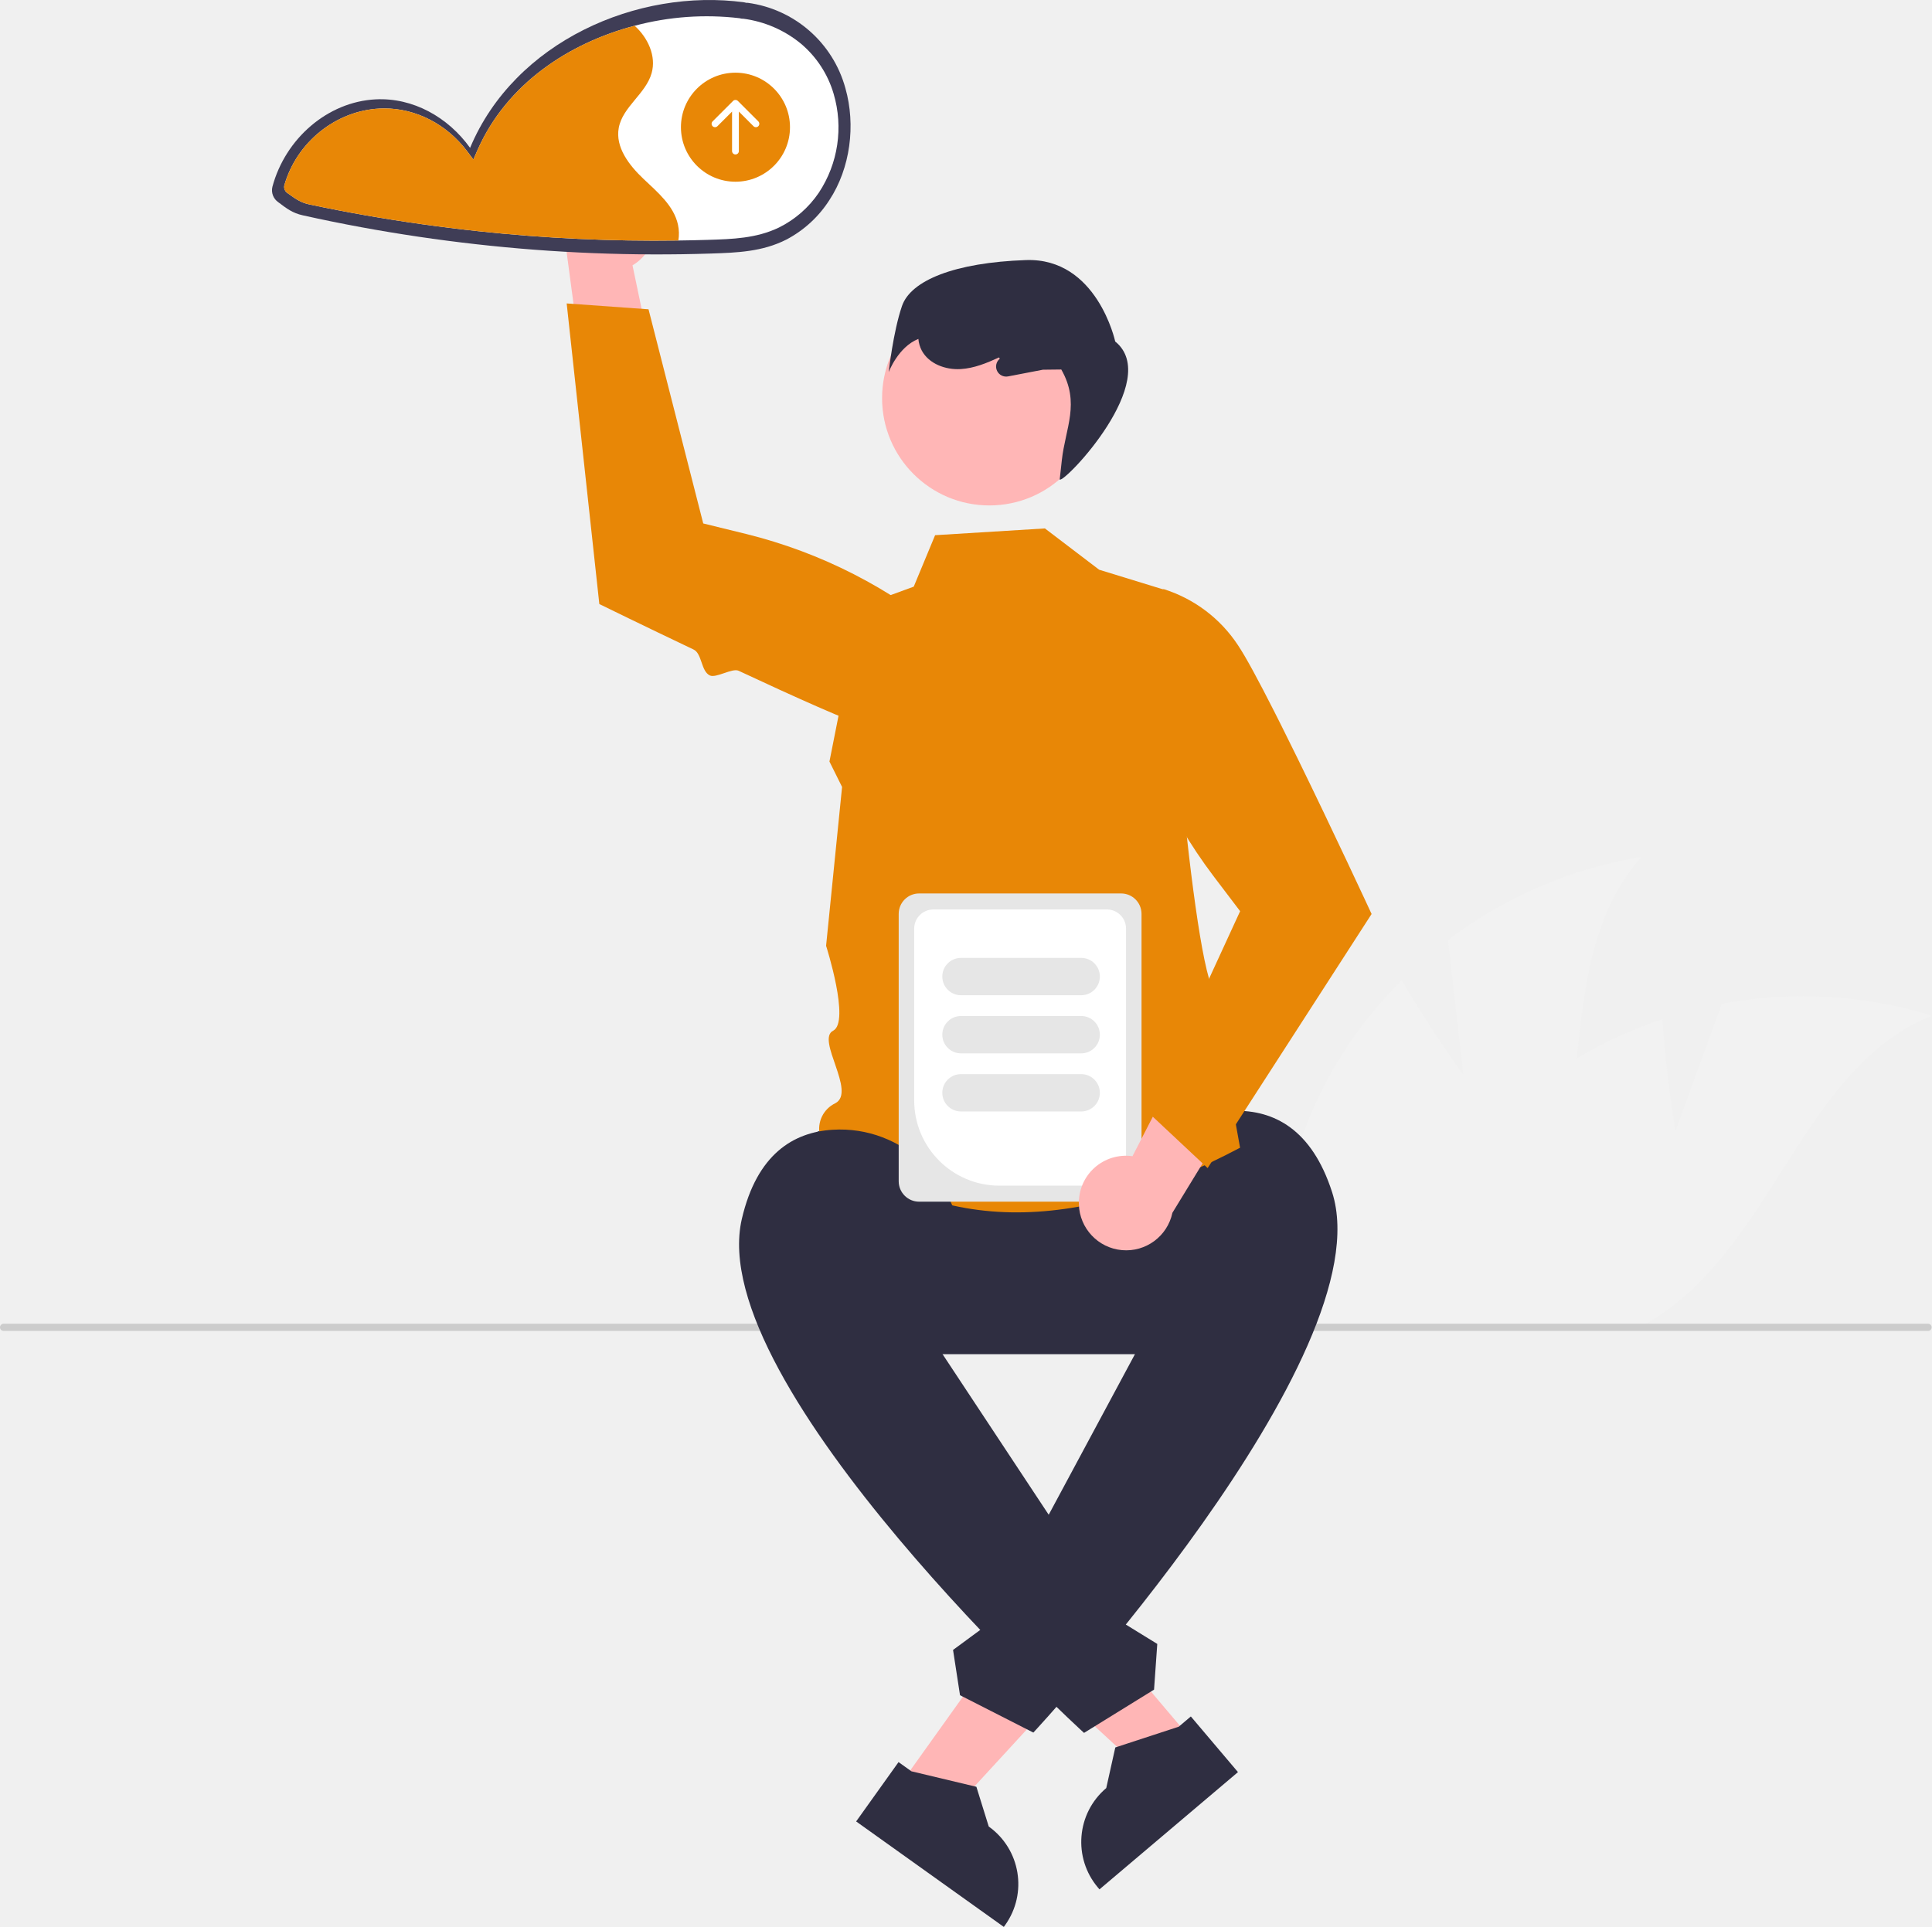
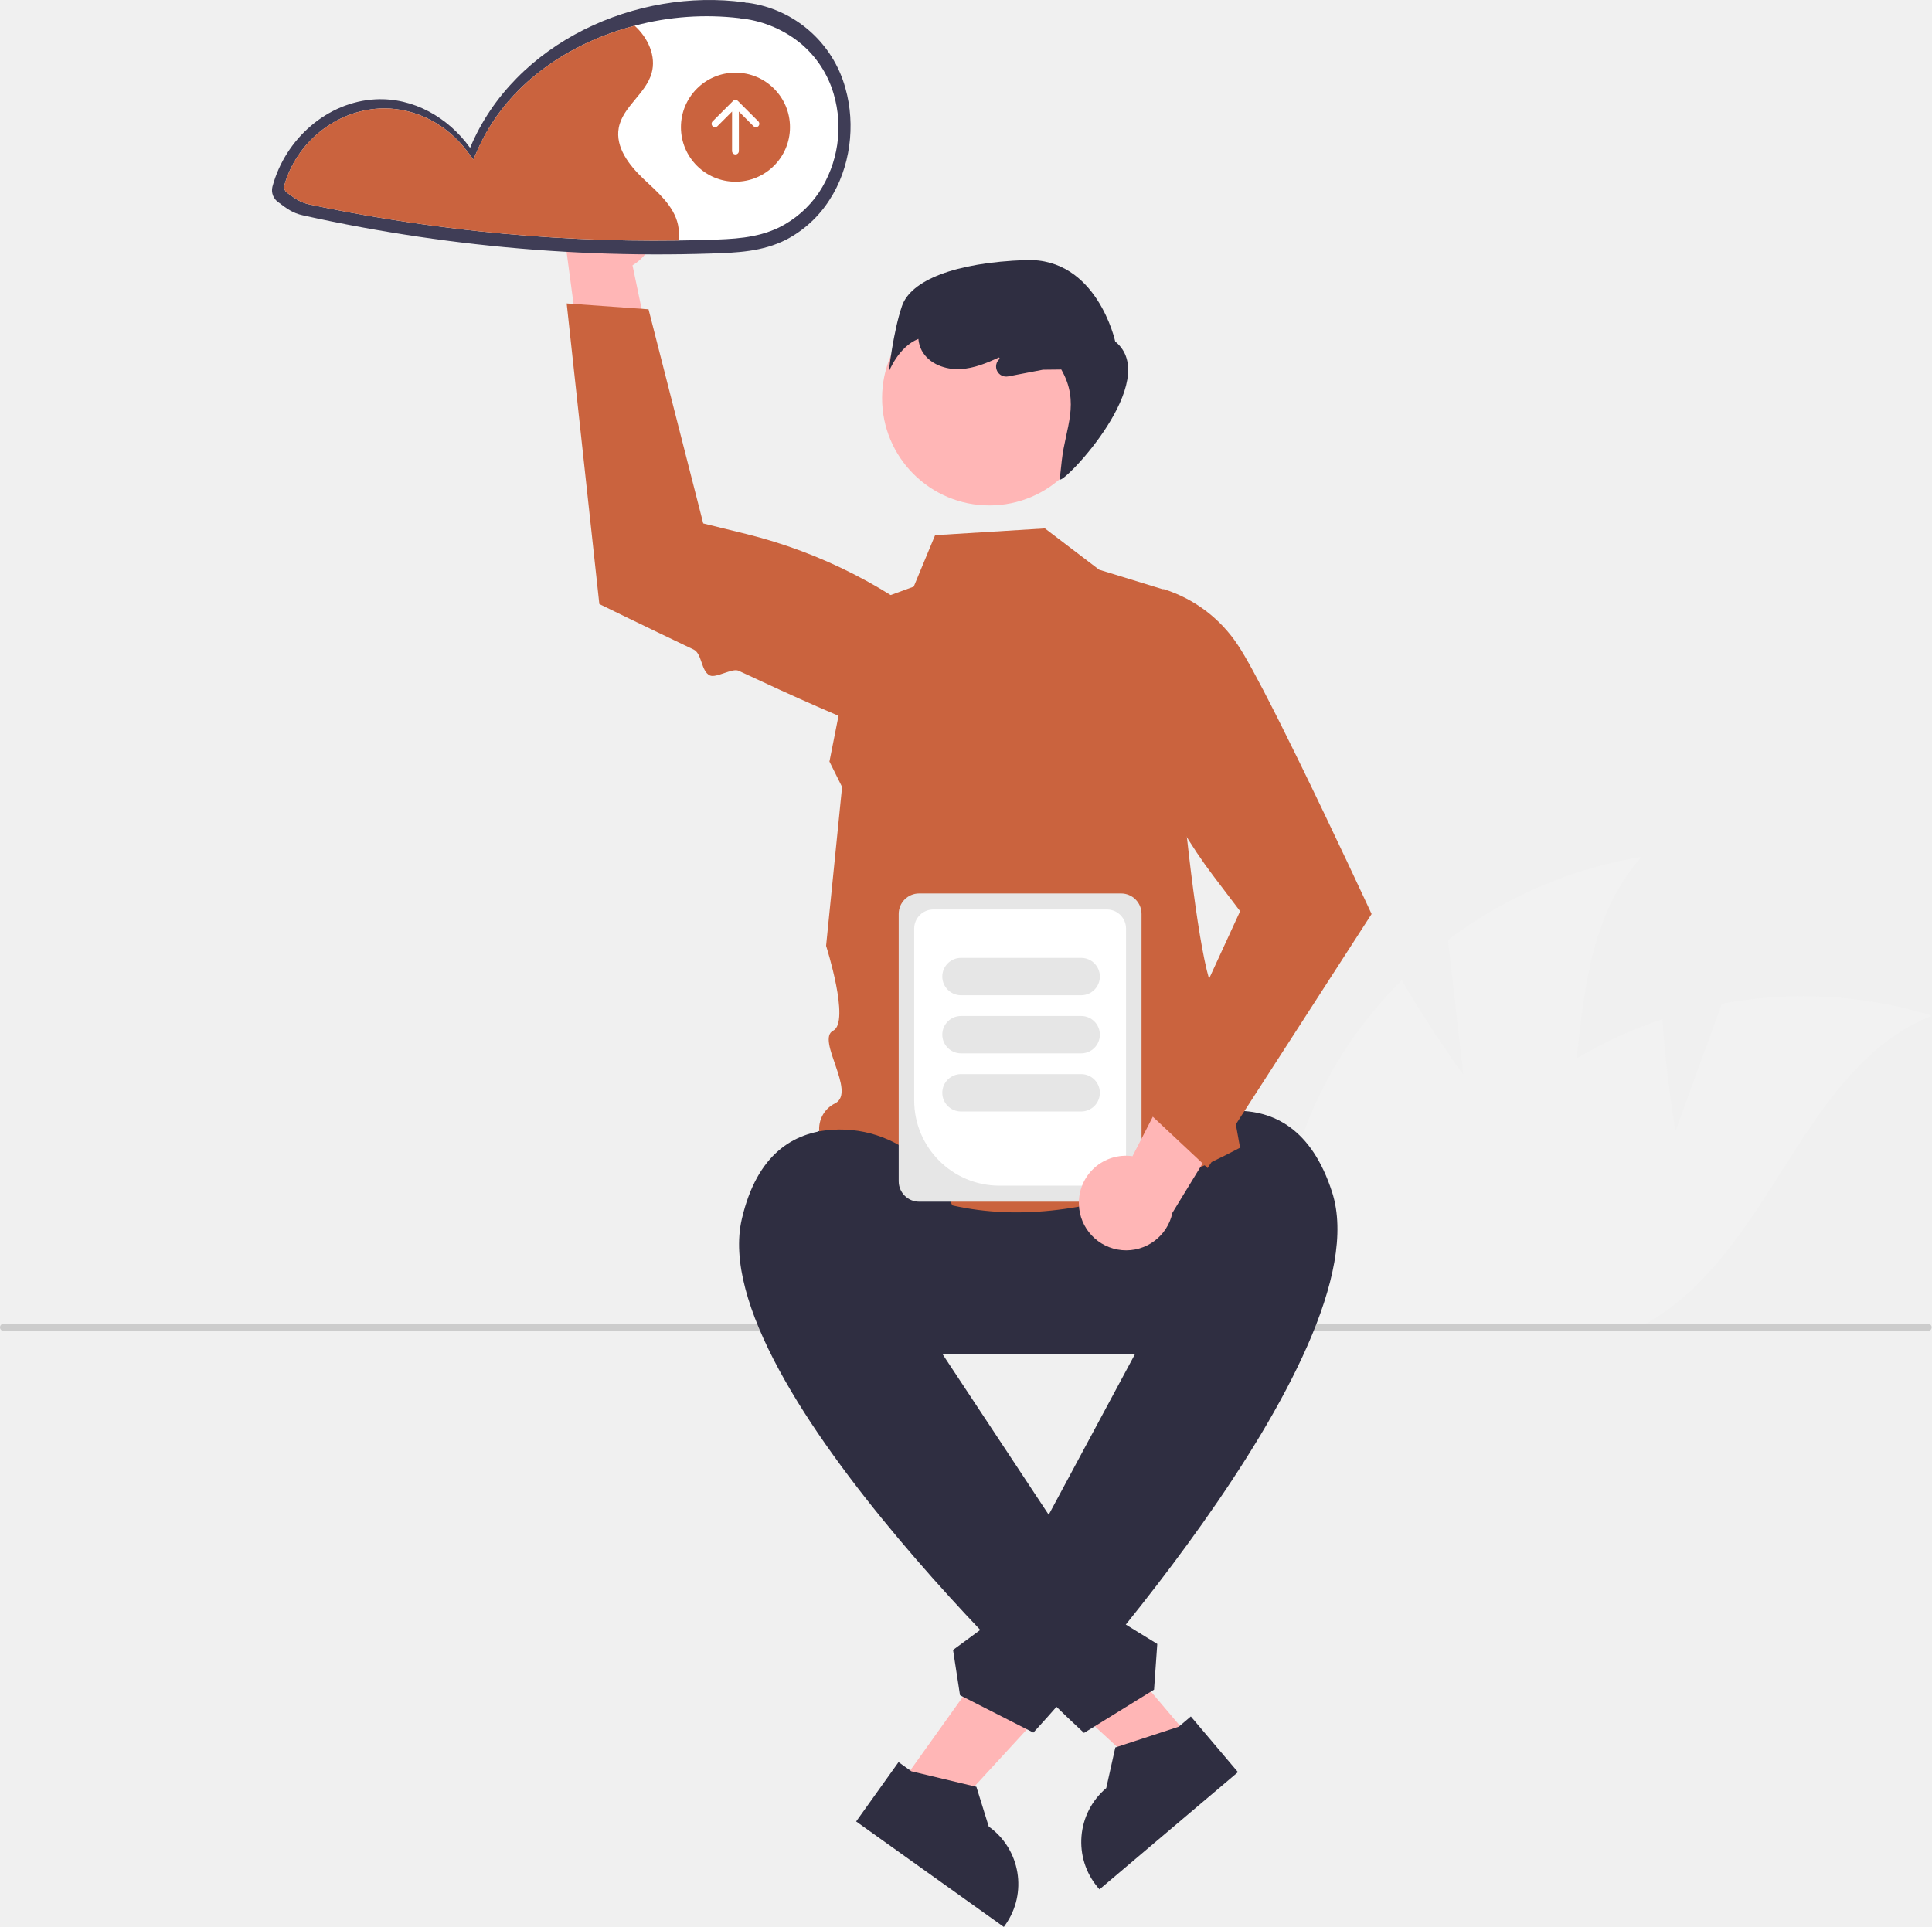
<svg xmlns="http://www.w3.org/2000/svg" data-name="Layer 1" width="637.79" height="636.228" viewBox="0 0 637.79 636.228">
  <path d="M822.975,414.836c-15.98,17.94-18.81,42-21.37,66.54-1.91,18.15-3.67,36.57-10.5,52.98a86.179,86.179,0,0,1-26.67,34.6c-1.05.82-2.12,1.61-3.21,2.38h-58.27c-.09-.79-.16-1.59-.23-2.38a145.525,145.525,0,0,1,19.4-85.65,140.544,140.544,0,0,1,21.75-27.77c9.09,15.87,20.31,31.21,20.31,31.21l-5.07-44.48A144.495,144.495,0,0,1,822.975,414.836Z" transform="translate(-281.105 -131.8859)" fill="#f2f2f2" />
  <path d="M918.895,467.246c-38.8,15.53-50.23,65.4-81.83,92.76a83.252,83.252,0,0,1-12.56,8.95c-1.44.84-2.9,1.64-4.39,2.38H736.235c.2-.79.39-1.59.6-2.38,8.94-34.69,31.11-65.95,61.26-85.4,1.16-.75,2.33-1.48,3.51-2.18a141.249,141.249,0,0,1,28.34-12.98c1.06,18.25,4.26,36.99,4.26,36.99l15.3-42.07A144.48,144.48,0,0,1,918.895,467.246Z" transform="translate(-281.105 -131.8859)" fill="#f2f2f2" />
  <path d="M918.775,570.146a1.187,1.187,0,0,1-1.19,1.19H282.295a1.19,1.19,0,1,1,0-2.38H917.585A1.186,1.186,0,0,1,918.775,570.146Z" transform="translate(-281.105 -131.8859)" fill="#ccc" />
  <path d="M680.516,579.019H569.5a39.047,39.047,0,1,1,0-78.094H680.516a39.047,39.047,0,1,1,0,78.094Z" transform="translate(-281.105 -131.8859)" fill="#2f2e41" />
  <polygon points="296.957 589.503 312.076 600.303 360.93 547.126 338.615 531.186 296.957 589.503" fill="#ffb6b6" />
  <path d="M577.732,713.697l4.256,3.04,21.441,5.113,4.078,13.117.001.001a23.32,23.32,0,0,1,5.419,32.53l-.441.617-48.75-34.825Z" transform="translate(-281.105 -131.8859)" fill="#2f2e41" />
  <path d="M663.895,563.886,649.408,542.584c-1.775-23.116,16.018-43.477,39.197-43.931C701.514,498.4,714.132,504.591,720.861,525.529c17.305,53.841-98.627,178.422-98.627,178.422L598.026,691.616l-2.302-14.951,12.244-9.015L606.921,654.824l11.819-6.849Z" transform="translate(-281.105 -131.8859)" fill="#2f2e41" />
-   <path d="M626.049,306.362l17.907,13.635,21.595,6.636s8.928,125.581,16.972,133.625.789,8.261,2.406,18.711,5.545,31.872,5.545,31.872c-54.3,28.743-101.112,29.514-138.714-4.12a9.366,9.366,0,0,1,5.11-10.571c6.998-3.713-6.451-21.045-.732-23.943s-2.325-28.037-2.325-28.037l5.277-52.45-4.169-8.384,10.174-51.302,17.654-6.447,7.052-16.991Z" transform="translate(-281.105 -131.8859)" fill="#e88706" />
+   <path d="M626.049,306.362l17.907,13.635,21.595,6.636s8.928,125.581,16.972,133.625.789,8.261,2.406,18.711,5.545,31.872,5.545,31.872c-54.3,28.743-101.112,29.514-138.714-4.12a9.366,9.366,0,0,1,5.11-10.571c6.998-3.713-6.451-21.045-.732-23.943s-2.325-28.037-2.325-28.037l5.277-52.45-4.169-8.384,10.174-51.302,17.654-6.447,7.052-16.991Z" transform="translate(-281.105 -131.8859)" fill="#ca633e" />
  <circle cx="326.613" cy="131.467" r="35.42" fill="#ffb6b6" />
  <path d="M493.636,195.991a15.523,15.523,0,0,1-3.725,23.509l11.283,53.997-26.653-10.552-6.629-49.658a15.607,15.607,0,0,1,25.723-17.295Z" transform="translate(-281.105 -131.8859)" fill="#ffb6b6" />
-   <path d="M468.177,232.075l10.778,99.255.382.187c.315.155,13.969,6.852,30.731,14.828,2.828,1.346,2.422,7.174,5.378,8.567,2.036.96,7.411-2.522,9.468-1.56,18.321,8.568,36.846,16.899,44.23,19.156a45.817,45.817,0,0,0,30.458-.981l.235-.108.123-.228a23.251,23.251,0,0,0-5.357-28.583,164.691,164.691,0,0,0-67.247-34.43l-14.1-3.46-18.058-70.705Z" transform="translate(-281.105 -131.8859)" fill="#e88706" />
+   <path d="M468.177,232.075l10.778,99.255.382.187c.315.155,13.969,6.852,30.731,14.828,2.828,1.346,2.422,7.174,5.378,8.567,2.036.96,7.411-2.522,9.468-1.56,18.321,8.568,36.846,16.899,44.23,19.156a45.817,45.817,0,0,0,30.458-.981l.235-.108.123-.228a23.251,23.251,0,0,0-5.357-28.583,164.691,164.691,0,0,0-67.247-34.43l-14.1-3.46-18.058-70.705Z" transform="translate(-281.105 -131.8859)" fill="#ca633e" />
  <path d="M578.868,232.925c2.913-8.474,17.413-14.352,40.92-15.169,23.507-.817,29.469,26.885,29.469,26.885,15.693,12.73-16.757,46.812-18.327,45.584l.706-6.403c1.169-10.606,6.135-18.882-.181-29.935l-6.065.07-11.504,2.212a3.328,3.328,0,0,1-2.828-5.766l.105-.093-.262-.405c-4.053,1.859-8.228,3.583-12.659,3.844-4.984.293-10.434-1.691-12.821-6.076a10.21,10.21,0,0,1-1.145-3.885c-6.721,2.685-9.795,10.972-9.795,10.972S575.955,241.399,578.868,232.925Z" transform="translate(-281.105 -131.8859)" fill="#2f2e41" />
  <path d="M560.186,161.006a38.756,38.756,0,0,0-32.231-28.187c-.167-.025-.326.008-.492-.003a4.6,4.6,0,0,0-.657-.159c-35.205-4.788-75.844,12.93-90.517,48.051-7.264-10.125-18.846-16.666-31.234-16.016-15.803.83-29.75,12.935-34.022,28.856a4.806,4.806,0,0,0,1.987,5.139c2.761,2.081,4.646,3.539,8.043,4.296q9.59,2.138,19.249,3.917,18.847,3.471,37.89,5.612a535.631,535.631,0,0,0,77.609,3.087c8.628-.283,16.949-.584,24.855-4.591a37.623,37.623,0,0,0,14.258-13.093C561.826,187.375,563.649,173.211,560.186,161.006Z" transform="translate(-281.105 -131.8859)" fill="#3f3d56" />
  <path d="M556.305,162.866a34.154,34.154,0,0,0-10.92-16.66,37.528,37.528,0,0,0-18.91-8.14h-.42l-.39-.07a2.709,2.709,0,0,0-.38-.09,92.174,92.174,0,0,0-34.67,2.48c-21.71,5.71-42.27,19.23-51.87,41.04l-1.37,3.13-2.05-2.73c-6.75-8.93-16.87-14.14-27.32-14.14-.52,0-1.04.01-1.57.04-14.52.72-27.46,11.16-31.48,25.39a2.459,2.459,0,0,0,1.18,2.61l.16.12c2.57,1.83,4.12,2.94,6.97,3.55,6.21,1.32,12.53,2.54,18.78,3.63,12.12,2.12,24.56,3.87,36.96,5.2a546.786,546.786,0,0,0,66.04,3.07q4.845-.06,9.67-.21c8.28-.25,16.11-.5,23.53-4.07a34.272,34.272,0,0,0,13.18-11.52A39.071,39.071,0,0,0,556.305,162.866Z" transform="translate(-281.105 -131.8859)" fill="#fff" />
-   <path d="M505.045,211.296a546.786,546.786,0,0,1-66.04-3.07c-12.4-1.33-24.84-3.08-36.96-5.2-6.25-1.09-12.57-2.31-18.78-3.63-2.85-.61-4.4-1.72-6.97-3.55l-.16-.12a2.459,2.459,0,0,1-1.18-2.61c4.02-14.23,16.96-24.67,31.48-25.39.53-.03,1.05-.04,1.57-.04,10.45,0,20.57,5.21,27.32,14.14l2.05,2.73,1.37-3.13c9.6-21.81,30.16-35.33,51.87-41.04,4.38,3.96,7.2,10.03,5.6,15.66-1.93,6.83-9.57,11.09-10.85,18.07-1.17,6.37,3.39,12.29,8.08,16.75,4.69,4.45,10.12,8.92,11.48,15.24A13.967,13.967,0,0,1,505.045,211.296Z" transform="translate(-281.105 -131.8859)" fill="#e88706" />
-   <circle cx="242.79" cy="42" r="18" fill="#e88706" />
+   <path d="M505.045,211.296a546.786,546.786,0,0,1-66.04-3.07c-12.4-1.33-24.84-3.08-36.96-5.2-6.25-1.09-12.57-2.31-18.78-3.63-2.85-.61-4.4-1.72-6.97-3.55l-.16-.12a2.459,2.459,0,0,1-1.18-2.61c4.02-14.23,16.96-24.67,31.48-25.39.53-.03,1.05-.04,1.57-.04,10.45,0,20.57,5.21,27.32,14.14l2.05,2.73,1.37-3.13c9.6-21.81,30.16-35.33,51.87-41.04,4.38,3.96,7.2,10.03,5.6,15.66-1.93,6.83-9.57,11.09-10.85,18.07-1.17,6.37,3.39,12.29,8.08,16.75,4.69,4.45,10.12,8.92,11.48,15.24A13.967,13.967,0,0,1,505.045,211.296Z" transform="translate(-281.105 -131.8859)" fill="#ca633e" />
+   <circle cx="242.79" cy="42" r="18" fill="#ca633e" />
  <path d="M531.44,171.965l-6.75-6.75a1.125,1.125,0,0,0-1.591,0l-6.75,6.75a1.125,1.125,0,0,0,1.591,1.591l4.83-4.83V181.761a1.125,1.125,0,0,0,2.25,0V168.727l4.83,4.83a1.125,1.125,0,1,0,1.591-1.591Z" transform="translate(-281.105 -131.8859)" fill="#fff" />
  <polygon points="393.424 574.435 379.244 586.442 326.184 537.462 347.112 519.741 393.424 574.435" fill="#ffb6b6" />
  <path d="M689.784,717.003l-45.722,38.715-.49-.578a23.32,23.32,0,0,1,2.726-32.865l.001-.001,2.986-13.408,20.948-6.858,3.991-3.38Z" transform="translate(-281.105 -131.8859)" fill="#2f2e41" />
  <path d="M586.895,570.886l11.721-25.417c-.131-23.184-19.538-42.012-42.677-40.559-12.886.809-24.952,8.016-29.937,29.437-12.819,55.082,112.964,169.708,112.964,169.708l23.112-14.284,1.065-15.089-12.944-7.978-.012-12.869-12.342-5.854Z" transform="translate(-281.105 -131.8859)" fill="#2f2e41" />
  <path d="M577.782,521.921V433.626a6.748,6.748,0,0,1,6.741-6.741h66.682a6.748,6.748,0,0,1,6.74,6.741v88.294a6.748,6.748,0,0,1-6.74,6.741H584.523A6.748,6.748,0,0,1,577.782,521.921Z" transform="translate(-281.105 -131.8859)" fill="#e6e6e6" />
  <path d="M582.897,495.252V438.489a6.32,6.32,0,0,1,6.313-6.313H646.517a6.32,6.32,0,0,1,6.313,6.313v78.57a6.32,6.32,0,0,1-6.313,6.313H611.016A28.151,28.151,0,0,1,582.897,495.252Z" transform="translate(-281.105 -131.8859)" fill="#fff" />
  <path d="M592.176,454.327a6.175,6.175,0,0,1,6.169-6.169h39.754a6.169,6.169,0,0,1,0,12.337h-39.754A6.175,6.175,0,0,1,592.176,454.327Z" transform="translate(-281.105 -131.8859)" fill="#e6e6e6" />
  <path d="M592.176,473.518a6.175,6.175,0,0,1,6.169-6.169h39.754a6.169,6.169,0,0,1,0,12.337h-39.754A6.175,6.175,0,0,1,592.176,473.518Z" transform="translate(-281.105 -131.8859)" fill="#e6e6e6" />
  <path d="M592.176,492.71a6.175,6.175,0,0,1,6.169-6.169h39.754a6.169,6.169,0,0,1,0,12.337h-39.754A6.175,6.175,0,0,1,592.176,492.71Z" transform="translate(-281.105 -131.8859)" fill="#e6e6e6" />
  <path d="M637.267,529.562a15.523,15.523,0,0,1,17.697-15.917l25.236-49.052,14.06,24.981-26.12,42.751a15.607,15.607,0,0,1-30.873-2.762Z" transform="translate(-281.105 -131.8859)" fill="#ffb6b6" />
-   <path d="M679.767,517.563,733.895,433.671l-.179-.386c-.204-.442-12.462-26.915-24.338-51.162-1.829-3.734-3.649-7.415-5.414-10.94q-1.143-2.282-2.252-4.469c-4.988-9.834-9.347-17.962-11.948-21.823a45.817,45.817,0,0,0-24.279-18.418l-.25-.064-.239.1a23.251,23.251,0,0,0-13.837,25.577A164.691,164.691,0,0,0,681.718,421.177l8.775,11.566L659.999,499.041Z" transform="translate(-281.105 -131.8859)" fill="#e88706" />
+   <path d="M679.767,517.563,733.895,433.671l-.179-.386c-.204-.442-12.462-26.915-24.338-51.162-1.829-3.734-3.649-7.415-5.414-10.94q-1.143-2.282-2.252-4.469c-4.988-9.834-9.347-17.962-11.948-21.823a45.817,45.817,0,0,0-24.279-18.418l-.25-.064-.239.1a23.251,23.251,0,0,0-13.837,25.577A164.691,164.691,0,0,0,681.718,421.177l8.775,11.566L659.999,499.041Z" transform="translate(-281.105 -131.8859)" fill="#ca633e" />
</svg>
